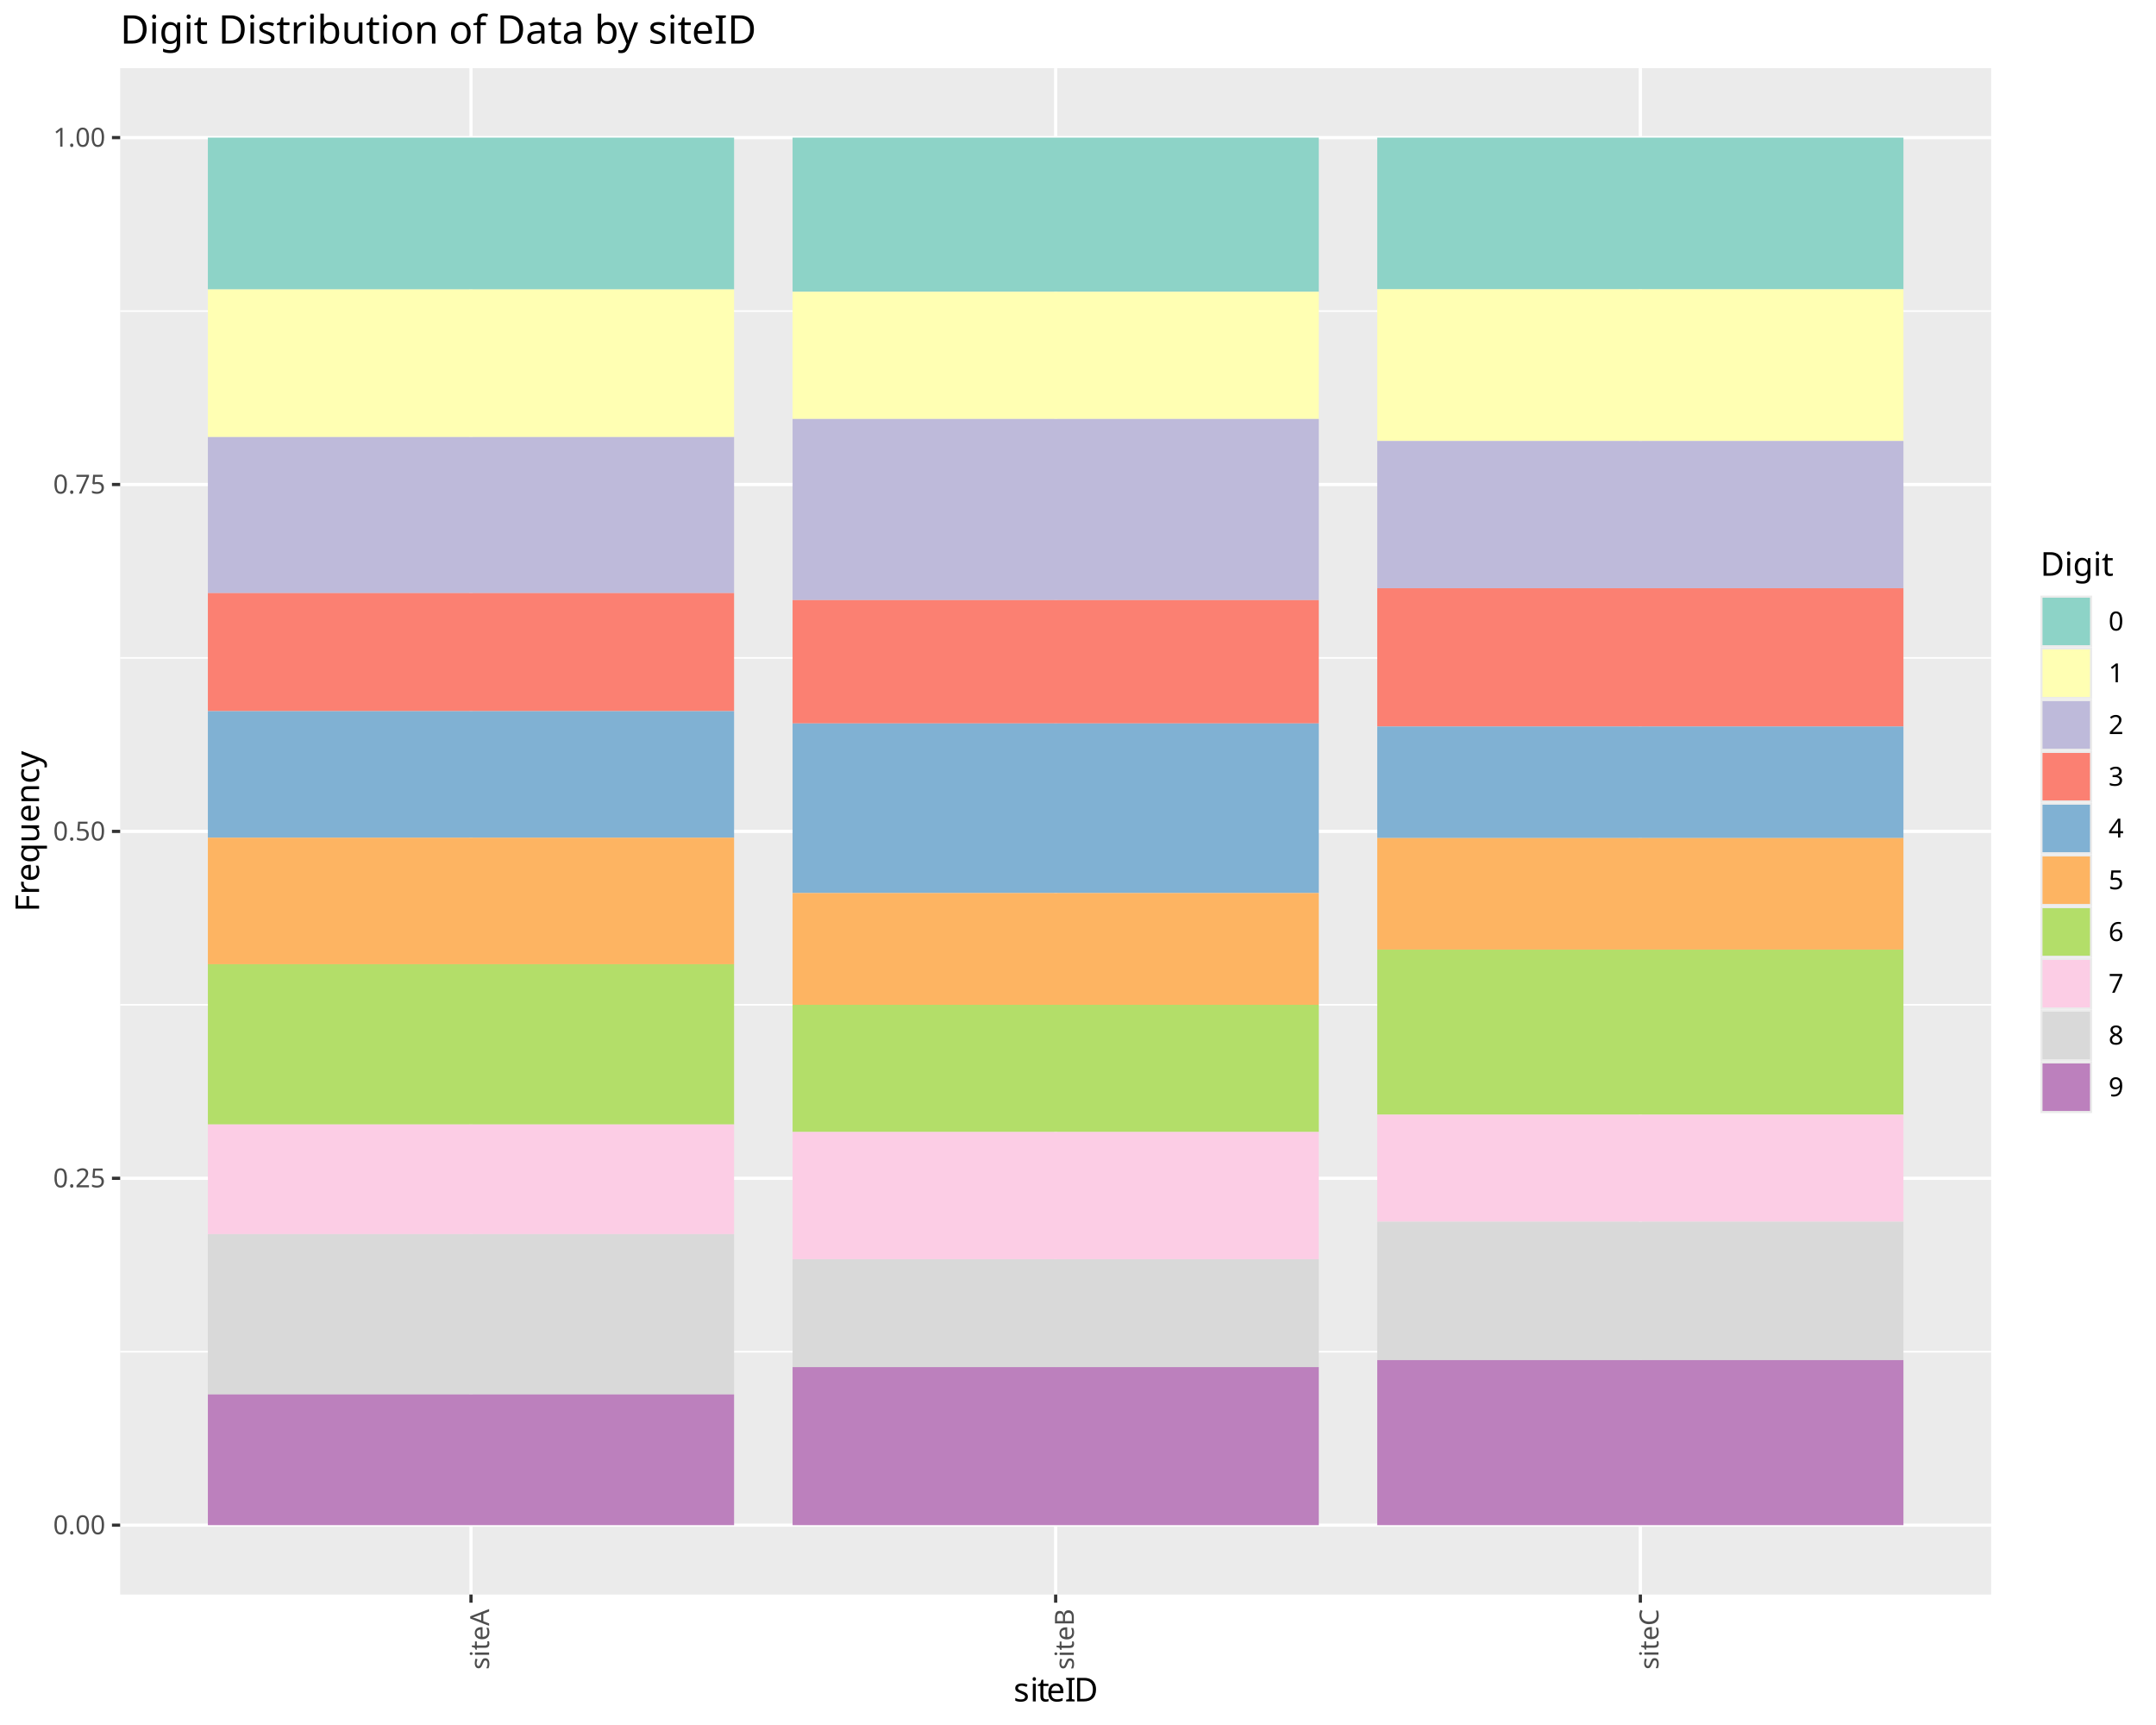
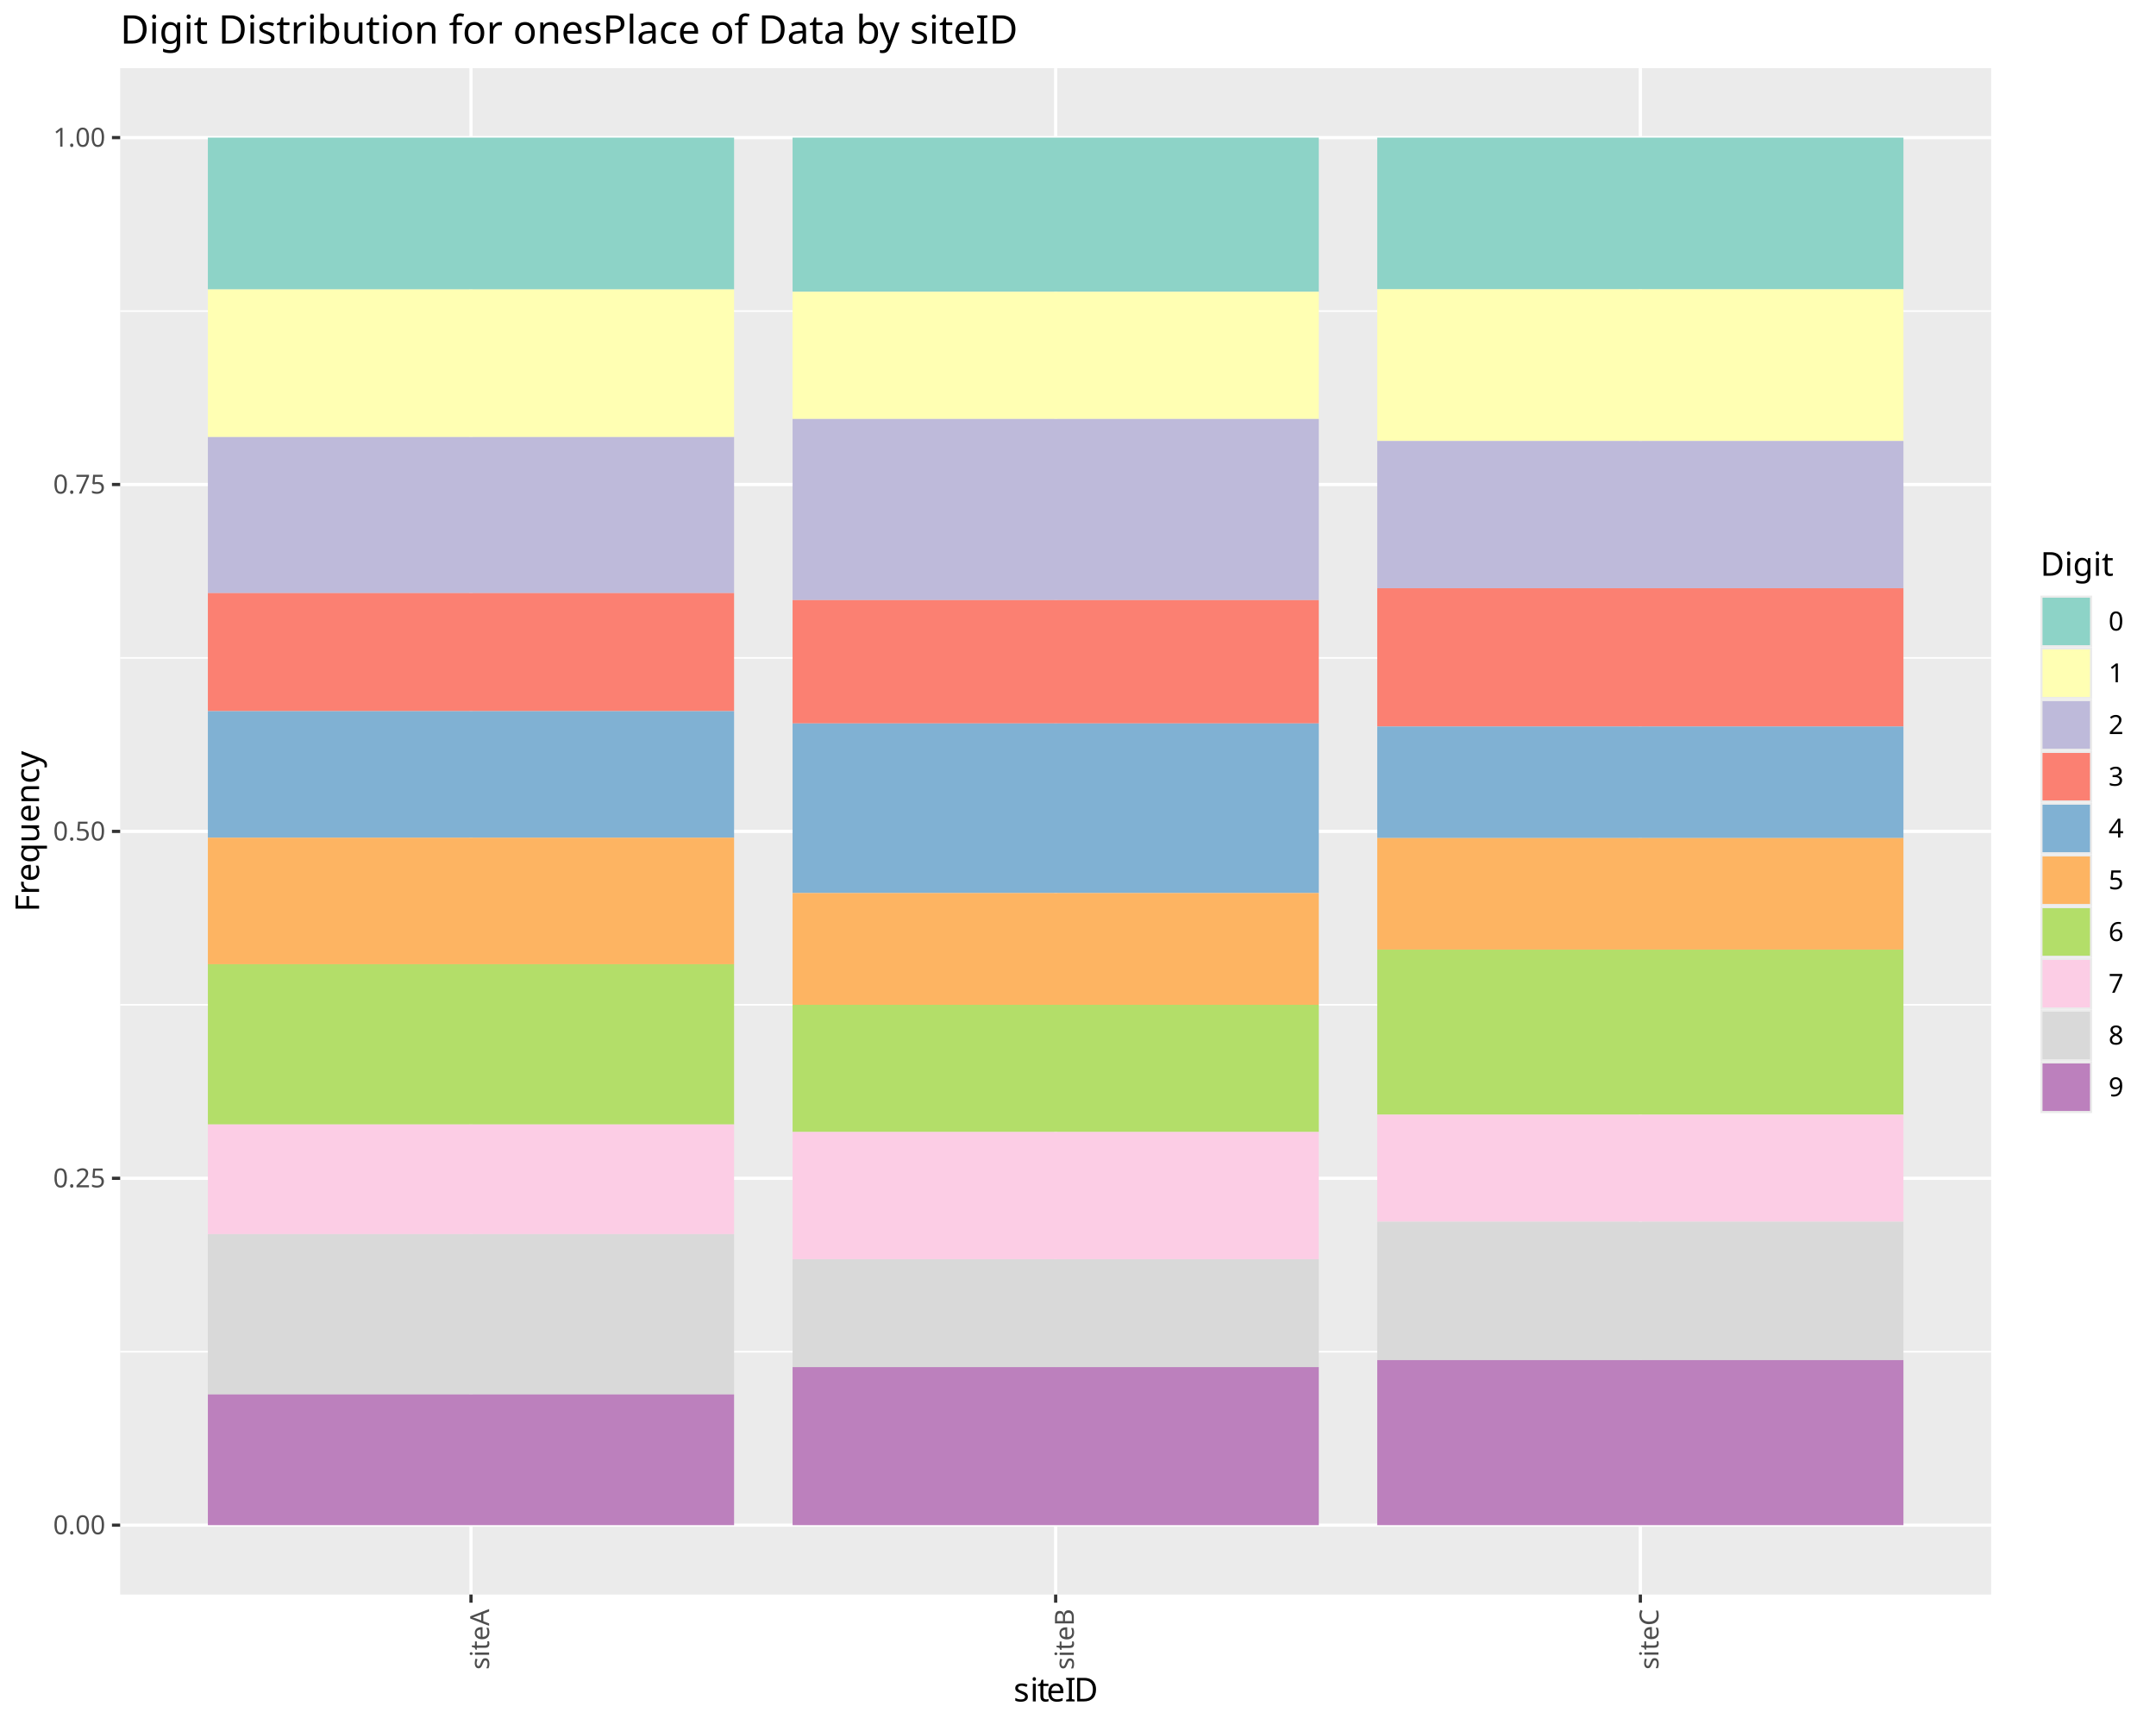
<svg xmlns="http://www.w3.org/2000/svg" class="svglite" data-engine-version="2.0" width="720.00pt" height="576.00pt" viewBox="0 0 720.00 576.00">
  <defs>
    <style type="text/css">
    .svglite line, .svglite polyline, .svglite polygon, .svglite path, .svglite rect, .svglite circle {
      fill: none;
      stroke: #000000;
      stroke-linecap: round;
      stroke-linejoin: round;
      stroke-miterlimit: 10.00;
    }
  </style>
  </defs>
  <rect width="100%" height="100%" style="stroke: none; fill: #FFFFFF;" />
  <defs>
    <clipPath id="cpMC4wMHw3MjAuMDB8MC4wMHw1NzYuMDA=">
      <rect x="0.00" y="0.00" width="720.00" height="576.00" />
    </clipPath>
  </defs>
  <g clip-path="url(#cpMC4wMHw3MjAuMDB8MC4wMHw1NzYuMDA=)">
    <rect x="0.00" y="0.00" width="720.00" height="576.00" style="stroke-width: 1.07; stroke: #FFFFFF; fill: #FFFFFF;" />
  </g>
  <defs>
    <clipPath id="cpNDAuMTN8NjY0Ljk1fDIyLjc4fDUzMi40Mw==">
      <rect x="40.13" y="22.78" width="624.82" height="509.65" />
    </clipPath>
  </defs>
  <g clip-path="url(#cpNDAuMTN8NjY0Ljk1fDIyLjc4fDUzMi40Mw==)">
    <rect x="40.13" y="22.78" width="624.82" height="509.65" style="stroke-width: 1.07; stroke: none; fill: #EBEBEB;" />
    <polyline points="40.13,451.35 664.95,451.35 " style="stroke-width: 0.53; stroke: #FFFFFF; stroke-linecap: butt;" />
    <polyline points="40.13,335.52 664.95,335.52 " style="stroke-width: 0.53; stroke: #FFFFFF; stroke-linecap: butt;" />
    <polyline points="40.13,219.69 664.95,219.69 " style="stroke-width: 0.53; stroke: #FFFFFF; stroke-linecap: butt;" />
    <polyline points="40.13,103.86 664.95,103.86 " style="stroke-width: 0.53; stroke: #FFFFFF; stroke-linecap: butt;" />
    <polyline points="40.13,509.27 664.95,509.27 " style="stroke-width: 1.07; stroke: #FFFFFF; stroke-linecap: butt;" />
    <polyline points="40.13,393.44 664.95,393.44 " style="stroke-width: 1.07; stroke: #FFFFFF; stroke-linecap: butt;" />
    <polyline points="40.13,277.61 664.95,277.61 " style="stroke-width: 1.07; stroke: #FFFFFF; stroke-linecap: butt;" />
    <polyline points="40.13,161.78 664.95,161.78 " style="stroke-width: 1.07; stroke: #FFFFFF; stroke-linecap: butt;" />
    <polyline points="40.13,45.95 664.95,45.95 " style="stroke-width: 1.07; stroke: #FFFFFF; stroke-linecap: butt;" />
    <polyline points="157.29,532.43 157.29,22.78 " style="stroke-width: 1.07; stroke: #FFFFFF; stroke-linecap: butt;" />
    <polyline points="352.54,532.43 352.54,22.78 " style="stroke-width: 1.07; stroke: #FFFFFF; stroke-linecap: butt;" />
    <polyline points="547.80,532.43 547.80,22.78 " style="stroke-width: 1.07; stroke: #FFFFFF; stroke-linecap: butt;" />
    <rect x="69.42" y="45.95" width="175.73" height="50.70" style="stroke-width: 1.07; stroke: none; stroke-linecap: butt; stroke-linejoin: miter; fill: #8DD3C7;" />
    <rect x="69.42" y="96.65" width="175.73" height="49.29" style="stroke-width: 1.07; stroke: none; stroke-linecap: butt; stroke-linejoin: miter; fill: #FFFFB3;" />
    <rect x="69.42" y="145.94" width="175.73" height="52.11" style="stroke-width: 1.07; stroke: none; stroke-linecap: butt; stroke-linejoin: miter; fill: #BEBADA;" />
    <rect x="69.42" y="198.04" width="175.73" height="39.43" style="stroke-width: 1.07; stroke: none; stroke-linecap: butt; stroke-linejoin: miter; fill: #FB8072;" />
    <rect x="69.42" y="237.47" width="175.73" height="42.25" style="stroke-width: 1.07; stroke: none; stroke-linecap: butt; stroke-linejoin: miter; fill: #80B1D3;" />
    <rect x="69.42" y="279.72" width="175.73" height="42.25" style="stroke-width: 1.07; stroke: none; stroke-linecap: butt; stroke-linejoin: miter; fill: #FDB462;" />
    <rect x="69.42" y="321.97" width="175.73" height="53.51" style="stroke-width: 1.07; stroke: none; stroke-linecap: butt; stroke-linejoin: miter; fill: #B3DE69;" />
    <rect x="69.42" y="375.48" width="175.73" height="36.61" style="stroke-width: 1.07; stroke: none; stroke-linecap: butt; stroke-linejoin: miter; fill: #FCCDE5;" />
    <rect x="69.42" y="412.10" width="175.73" height="53.51" style="stroke-width: 1.07; stroke: none; stroke-linecap: butt; stroke-linejoin: miter; fill: #D9D9D9;" />
    <rect x="69.42" y="465.61" width="175.73" height="43.66" style="stroke-width: 1.07; stroke: none; stroke-linecap: butt; stroke-linejoin: miter; fill: #BC80BD;" />
    <rect x="264.68" y="45.95" width="175.73" height="51.48" style="stroke-width: 1.07; stroke: none; stroke-linecap: butt; stroke-linejoin: miter; fill: #8DD3C7;" />
    <rect x="264.68" y="97.43" width="175.73" height="42.47" style="stroke-width: 1.07; stroke: none; stroke-linecap: butt; stroke-linejoin: miter; fill: #FFFFB3;" />
    <rect x="264.68" y="139.90" width="175.73" height="60.49" style="stroke-width: 1.07; stroke: none; stroke-linecap: butt; stroke-linejoin: miter; fill: #BEBADA;" />
    <rect x="264.68" y="200.39" width="175.73" height="41.18" style="stroke-width: 1.07; stroke: none; stroke-linecap: butt; stroke-linejoin: miter; fill: #FB8072;" />
    <rect x="264.68" y="241.57" width="175.73" height="56.63" style="stroke-width: 1.07; stroke: none; stroke-linecap: butt; stroke-linejoin: miter; fill: #80B1D3;" />
    <rect x="264.68" y="298.20" width="175.73" height="37.32" style="stroke-width: 1.07; stroke: none; stroke-linecap: butt; stroke-linejoin: miter; fill: #FDB462;" />
    <rect x="264.68" y="335.52" width="175.73" height="42.47" style="stroke-width: 1.07; stroke: none; stroke-linecap: butt; stroke-linejoin: miter; fill: #B3DE69;" />
    <rect x="264.68" y="377.99" width="175.73" height="42.47" style="stroke-width: 1.07; stroke: none; stroke-linecap: butt; stroke-linejoin: miter; fill: #FCCDE5;" />
    <rect x="264.68" y="420.47" width="175.73" height="36.04" style="stroke-width: 1.07; stroke: none; stroke-linecap: butt; stroke-linejoin: miter; fill: #D9D9D9;" />
    <rect x="264.68" y="456.50" width="175.73" height="52.77" style="stroke-width: 1.07; stroke: none; stroke-linecap: butt; stroke-linejoin: miter; fill: #BC80BD;" />
    <rect x="459.93" y="45.95" width="175.73" height="50.65" style="stroke-width: 1.07; stroke: none; stroke-linecap: butt; stroke-linejoin: miter; fill: #8DD3C7;" />
    <rect x="459.93" y="96.60" width="175.73" height="50.65" style="stroke-width: 1.07; stroke: none; stroke-linecap: butt; stroke-linejoin: miter; fill: #FFFFB3;" />
    <rect x="459.93" y="147.25" width="175.73" height="49.16" style="stroke-width: 1.07; stroke: none; stroke-linecap: butt; stroke-linejoin: miter; fill: #BEBADA;" />
    <rect x="459.93" y="196.42" width="175.73" height="46.18" style="stroke-width: 1.07; stroke: none; stroke-linecap: butt; stroke-linejoin: miter; fill: #FB8072;" />
    <rect x="459.93" y="242.60" width="175.73" height="37.24" style="stroke-width: 1.07; stroke: none; stroke-linecap: butt; stroke-linejoin: miter; fill: #80B1D3;" />
    <rect x="459.93" y="279.84" width="175.73" height="37.24" style="stroke-width: 1.07; stroke: none; stroke-linecap: butt; stroke-linejoin: miter; fill: #FDB462;" />
    <rect x="459.93" y="317.09" width="175.73" height="55.12" style="stroke-width: 1.07; stroke: none; stroke-linecap: butt; stroke-linejoin: miter; fill: #B3DE69;" />
    <rect x="459.93" y="372.21" width="175.73" height="35.75" style="stroke-width: 1.07; stroke: none; stroke-linecap: butt; stroke-linejoin: miter; fill: #FCCDE5;" />
    <rect x="459.93" y="407.96" width="175.73" height="46.18" style="stroke-width: 1.07; stroke: none; stroke-linecap: butt; stroke-linejoin: miter; fill: #D9D9D9;" />
    <rect x="459.93" y="454.15" width="175.73" height="55.12" style="stroke-width: 1.07; stroke: none; stroke-linecap: butt; stroke-linejoin: miter; fill: #BC80BD;" />
  </g>
  <g clip-path="url(#cpMC4wMHw3MjAuMDB8MC4wMHw1NzYuMDA=)">
    <text x="35.20" y="512.30" text-anchor="end" style="font-size: 8.80px; fill: #4D4D4D; font-family: sans;" textLength="17.13px" lengthAdjust="spacingAndGlyphs">0.00</text>
    <text x="35.20" y="396.47" text-anchor="end" style="font-size: 8.80px; fill: #4D4D4D; font-family: sans;" textLength="17.13px" lengthAdjust="spacingAndGlyphs">0.25</text>
    <text x="35.20" y="280.64" text-anchor="end" style="font-size: 8.80px; fill: #4D4D4D; font-family: sans;" textLength="17.13px" lengthAdjust="spacingAndGlyphs">0.50</text>
    <text x="35.20" y="164.81" text-anchor="end" style="font-size: 8.80px; fill: #4D4D4D; font-family: sans;" textLength="17.13px" lengthAdjust="spacingAndGlyphs">0.75</text>
    <text x="35.20" y="48.98" text-anchor="end" style="font-size: 8.80px; fill: #4D4D4D; font-family: sans;" textLength="17.13px" lengthAdjust="spacingAndGlyphs">1.00</text>
    <polyline points="37.39,509.27 40.13,509.27 " style="stroke-width: 1.07; stroke: #333333; stroke-linecap: butt;" />
    <polyline points="37.39,393.44 40.13,393.44 " style="stroke-width: 1.07; stroke: #333333; stroke-linecap: butt;" />
    <polyline points="37.39,277.61 40.13,277.61 " style="stroke-width: 1.07; stroke: #333333; stroke-linecap: butt;" />
    <polyline points="37.39,161.78 40.13,161.78 " style="stroke-width: 1.07; stroke: #333333; stroke-linecap: butt;" />
    <polyline points="37.39,45.95 40.13,45.95 " style="stroke-width: 1.07; stroke: #333333; stroke-linecap: butt;" />
    <polyline points="157.29,535.17 157.29,532.43 " style="stroke-width: 1.07; stroke: #333333; stroke-linecap: butt;" />
    <polyline points="352.54,535.17 352.54,532.43 " style="stroke-width: 1.07; stroke: #333333; stroke-linecap: butt;" />
    <polyline points="547.80,535.17 547.80,532.43 " style="stroke-width: 1.07; stroke: #333333; stroke-linecap: butt;" />
    <text transform="translate(163.34,547.39) rotate(-90)" text-anchor="middle" style="font-size: 8.80px; fill: #4D4D4D; font-family: sans;" textLength="19.57px" lengthAdjust="spacingAndGlyphs">siteA</text>
    <text transform="translate(358.60,547.39) rotate(-90)" text-anchor="middle" style="font-size: 8.80px; fill: #4D4D4D; font-family: sans;" textLength="19.57px" lengthAdjust="spacingAndGlyphs">siteB</text>
    <text transform="translate(553.85,547.39) rotate(-90)" text-anchor="middle" style="font-size: 8.80px; fill: #4D4D4D; font-family: sans;" textLength="20.05px" lengthAdjust="spacingAndGlyphs">siteC</text>
    <text x="338.48" y="568.13" style="font-size: 11.00px; font-family: sans;" textLength="5.50px" lengthAdjust="spacingAndGlyphs">s</text>
    <text x="343.98" y="568.13" style="font-size: 11.00px; font-family: sans;" textLength="2.44px" lengthAdjust="spacingAndGlyphs">i</text>
    <text x="346.43" y="568.13" style="font-size: 11.00px; font-family: sans;" textLength="3.06px" lengthAdjust="spacingAndGlyphs">t</text>
    <text x="349.48" y="568.13" style="font-size: 11.00px; font-family: sans;" textLength="6.12px" lengthAdjust="spacingAndGlyphs">e</text>
    <text x="355.60" y="568.13" style="font-size: 11.00px; font-family: sans;" textLength="3.06px" lengthAdjust="spacingAndGlyphs">I</text>
    <text x="358.66" y="568.13" style="font-size: 11.00px; font-family: sans;" textLength="7.95px" lengthAdjust="spacingAndGlyphs">D</text>
    <text transform="translate(13.05,277.61) rotate(-90)" text-anchor="middle" style="font-size: 11.00px; font-family: sans;" textLength="51.98px" lengthAdjust="spacingAndGlyphs">Frequency</text>
    <rect x="675.91" y="178.06" width="38.61" height="199.09" style="stroke-width: 1.07; stroke: none; fill: #FFFFFF;" />
    <text x="681.39" y="192.25" style="font-size: 11.00px; font-family: sans;" textLength="22.00px" lengthAdjust="spacingAndGlyphs">Digit</text>
    <rect x="681.39" y="198.88" width="17.28" height="17.28" style="stroke-width: 1.07; stroke: none; fill: #EBEBEB;" />
    <rect x="682.10" y="199.58" width="15.86" height="15.86" style="stroke-width: 1.07; stroke: none; stroke-linecap: butt; stroke-linejoin: miter; fill: #8DD3C7;" />
    <rect x="681.39" y="216.16" width="17.28" height="17.28" style="stroke-width: 1.07; stroke: none; fill: #EBEBEB;" />
    <rect x="682.10" y="216.86" width="15.86" height="15.86" style="stroke-width: 1.07; stroke: none; stroke-linecap: butt; stroke-linejoin: miter; fill: #FFFFB3;" />
    <rect x="681.39" y="233.44" width="17.28" height="17.28" style="stroke-width: 1.07; stroke: none; fill: #EBEBEB;" />
    <rect x="682.10" y="234.14" width="15.86" height="15.86" style="stroke-width: 1.07; stroke: none; stroke-linecap: butt; stroke-linejoin: miter; fill: #BEBADA;" />
    <rect x="681.39" y="250.72" width="17.28" height="17.28" style="stroke-width: 1.07; stroke: none; fill: #EBEBEB;" />
    <rect x="682.10" y="251.42" width="15.86" height="15.86" style="stroke-width: 1.07; stroke: none; stroke-linecap: butt; stroke-linejoin: miter; fill: #FB8072;" />
    <rect x="681.39" y="268.00" width="17.28" height="17.28" style="stroke-width: 1.07; stroke: none; fill: #EBEBEB;" />
    <rect x="682.10" y="268.70" width="15.86" height="15.86" style="stroke-width: 1.07; stroke: none; stroke-linecap: butt; stroke-linejoin: miter; fill: #80B1D3;" />
    <rect x="681.39" y="285.28" width="17.28" height="17.28" style="stroke-width: 1.07; stroke: none; fill: #EBEBEB;" />
    <rect x="682.10" y="285.98" width="15.86" height="15.86" style="stroke-width: 1.07; stroke: none; stroke-linecap: butt; stroke-linejoin: miter; fill: #FDB462;" />
    <rect x="681.39" y="302.56" width="17.28" height="17.28" style="stroke-width: 1.07; stroke: none; fill: #EBEBEB;" />
    <rect x="682.10" y="303.26" width="15.86" height="15.86" style="stroke-width: 1.07; stroke: none; stroke-linecap: butt; stroke-linejoin: miter; fill: #B3DE69;" />
    <rect x="681.39" y="319.84" width="17.28" height="17.28" style="stroke-width: 1.07; stroke: none; fill: #EBEBEB;" />
    <rect x="682.10" y="320.54" width="15.86" height="15.86" style="stroke-width: 1.07; stroke: none; stroke-linecap: butt; stroke-linejoin: miter; fill: #FCCDE5;" />
    <rect x="681.39" y="337.12" width="17.28" height="17.28" style="stroke-width: 1.07; stroke: none; fill: #EBEBEB;" />
    <rect x="682.10" y="337.82" width="15.86" height="15.86" style="stroke-width: 1.07; stroke: none; stroke-linecap: butt; stroke-linejoin: miter; fill: #D9D9D9;" />
    <rect x="681.39" y="354.40" width="17.28" height="17.28" style="stroke-width: 1.07; stroke: none; fill: #EBEBEB;" />
    <rect x="682.10" y="355.10" width="15.86" height="15.86" style="stroke-width: 1.07; stroke: none; stroke-linecap: butt; stroke-linejoin: miter; fill: #BC80BD;" />
    <text x="704.15" y="210.54" style="font-size: 8.80px; font-family: sans;" textLength="4.89px" lengthAdjust="spacingAndGlyphs">0</text>
    <text x="704.15" y="227.82" style="font-size: 8.80px; font-family: sans;" textLength="4.89px" lengthAdjust="spacingAndGlyphs">1</text>
    <text x="704.15" y="245.10" style="font-size: 8.80px; font-family: sans;" textLength="4.89px" lengthAdjust="spacingAndGlyphs">2</text>
    <text x="704.15" y="262.38" style="font-size: 8.80px; font-family: sans;" textLength="4.89px" lengthAdjust="spacingAndGlyphs">3</text>
    <text x="704.15" y="279.66" style="font-size: 8.80px; font-family: sans;" textLength="4.89px" lengthAdjust="spacingAndGlyphs">4</text>
    <text x="704.15" y="296.94" style="font-size: 8.80px; font-family: sans;" textLength="4.89px" lengthAdjust="spacingAndGlyphs">5</text>
    <text x="704.15" y="314.22" style="font-size: 8.80px; font-family: sans;" textLength="4.89px" lengthAdjust="spacingAndGlyphs">6</text>
    <text x="704.15" y="331.50" style="font-size: 8.80px; font-family: sans;" textLength="4.89px" lengthAdjust="spacingAndGlyphs">7</text>
    <text x="704.15" y="348.78" style="font-size: 8.80px; font-family: sans;" textLength="4.89px" lengthAdjust="spacingAndGlyphs">8</text>
    <text x="704.15" y="366.06" style="font-size: 8.80px; font-family: sans;" textLength="4.89px" lengthAdjust="spacingAndGlyphs">9</text>
-     <text x="40.13" y="14.56" style="font-size: 13.20px; font-family: sans;" textLength="197.36px" lengthAdjust="spacingAndGlyphs">Digit Distribution of Data by siteID</text>
+     <text x="40.13" y="14.56" style="font-size: 13.20px; font-family: sans;" textLength="281.75px" lengthAdjust="spacingAndGlyphs">Digit Distribution for onesPlace of Data by siteID</text>
  </g>
</svg>
